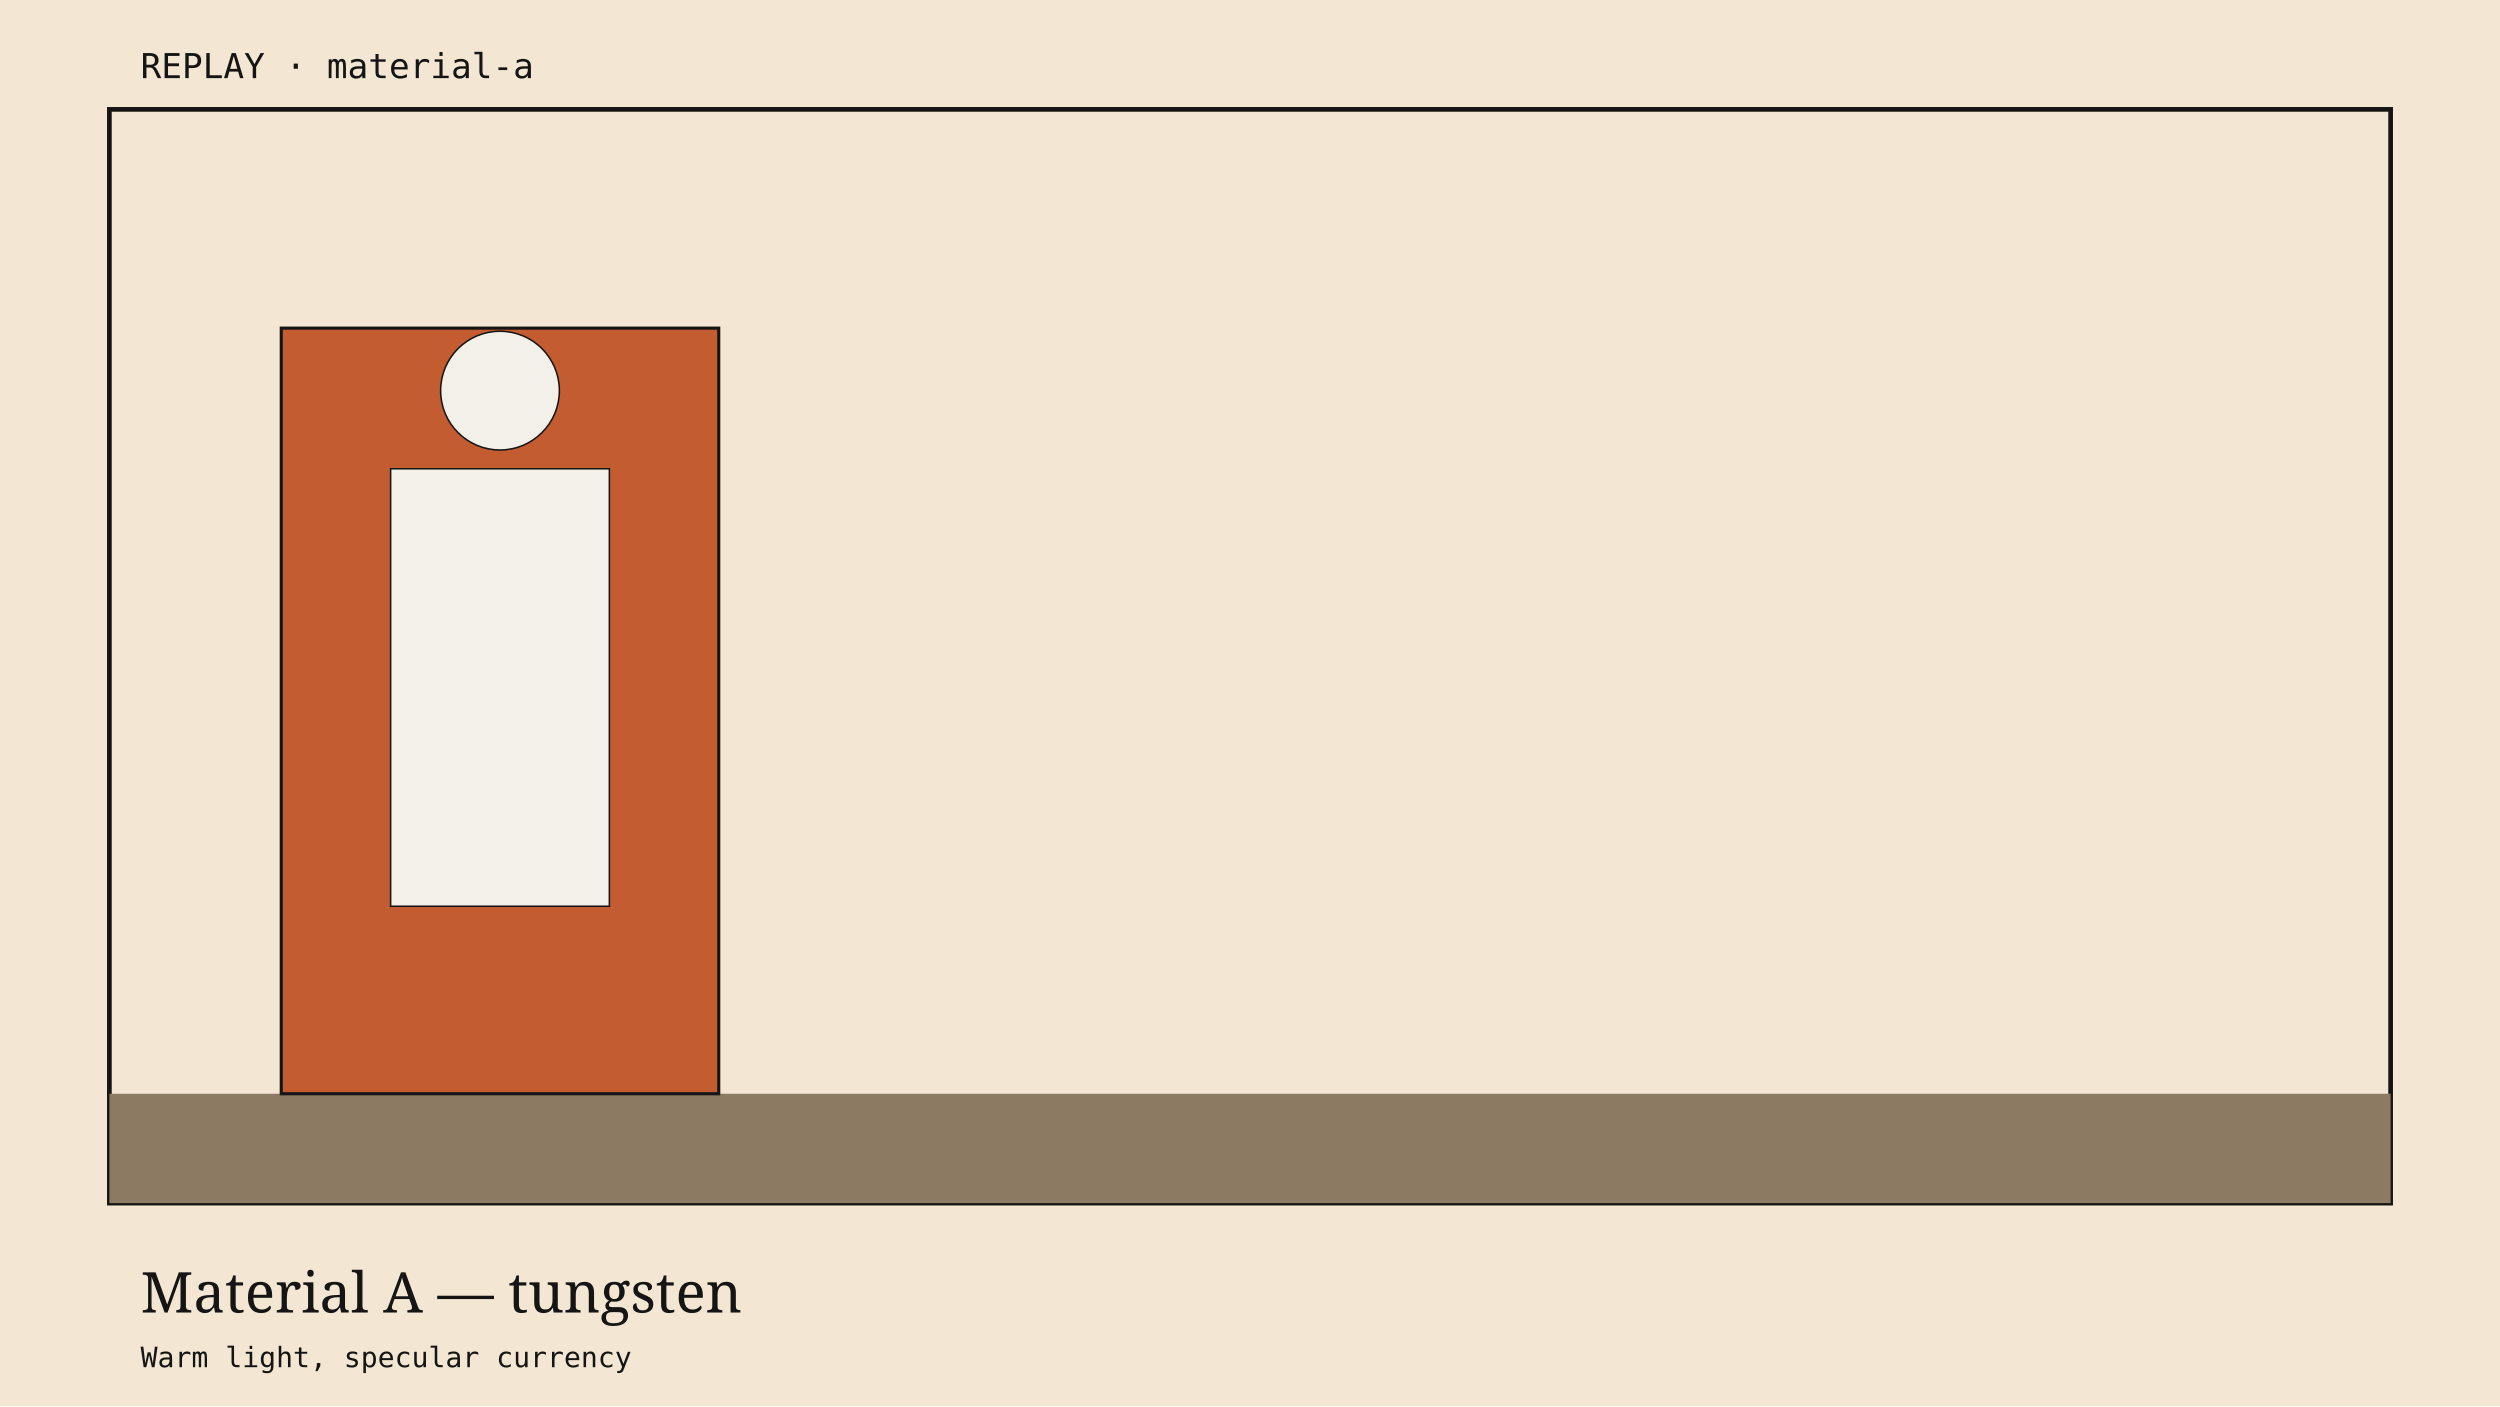
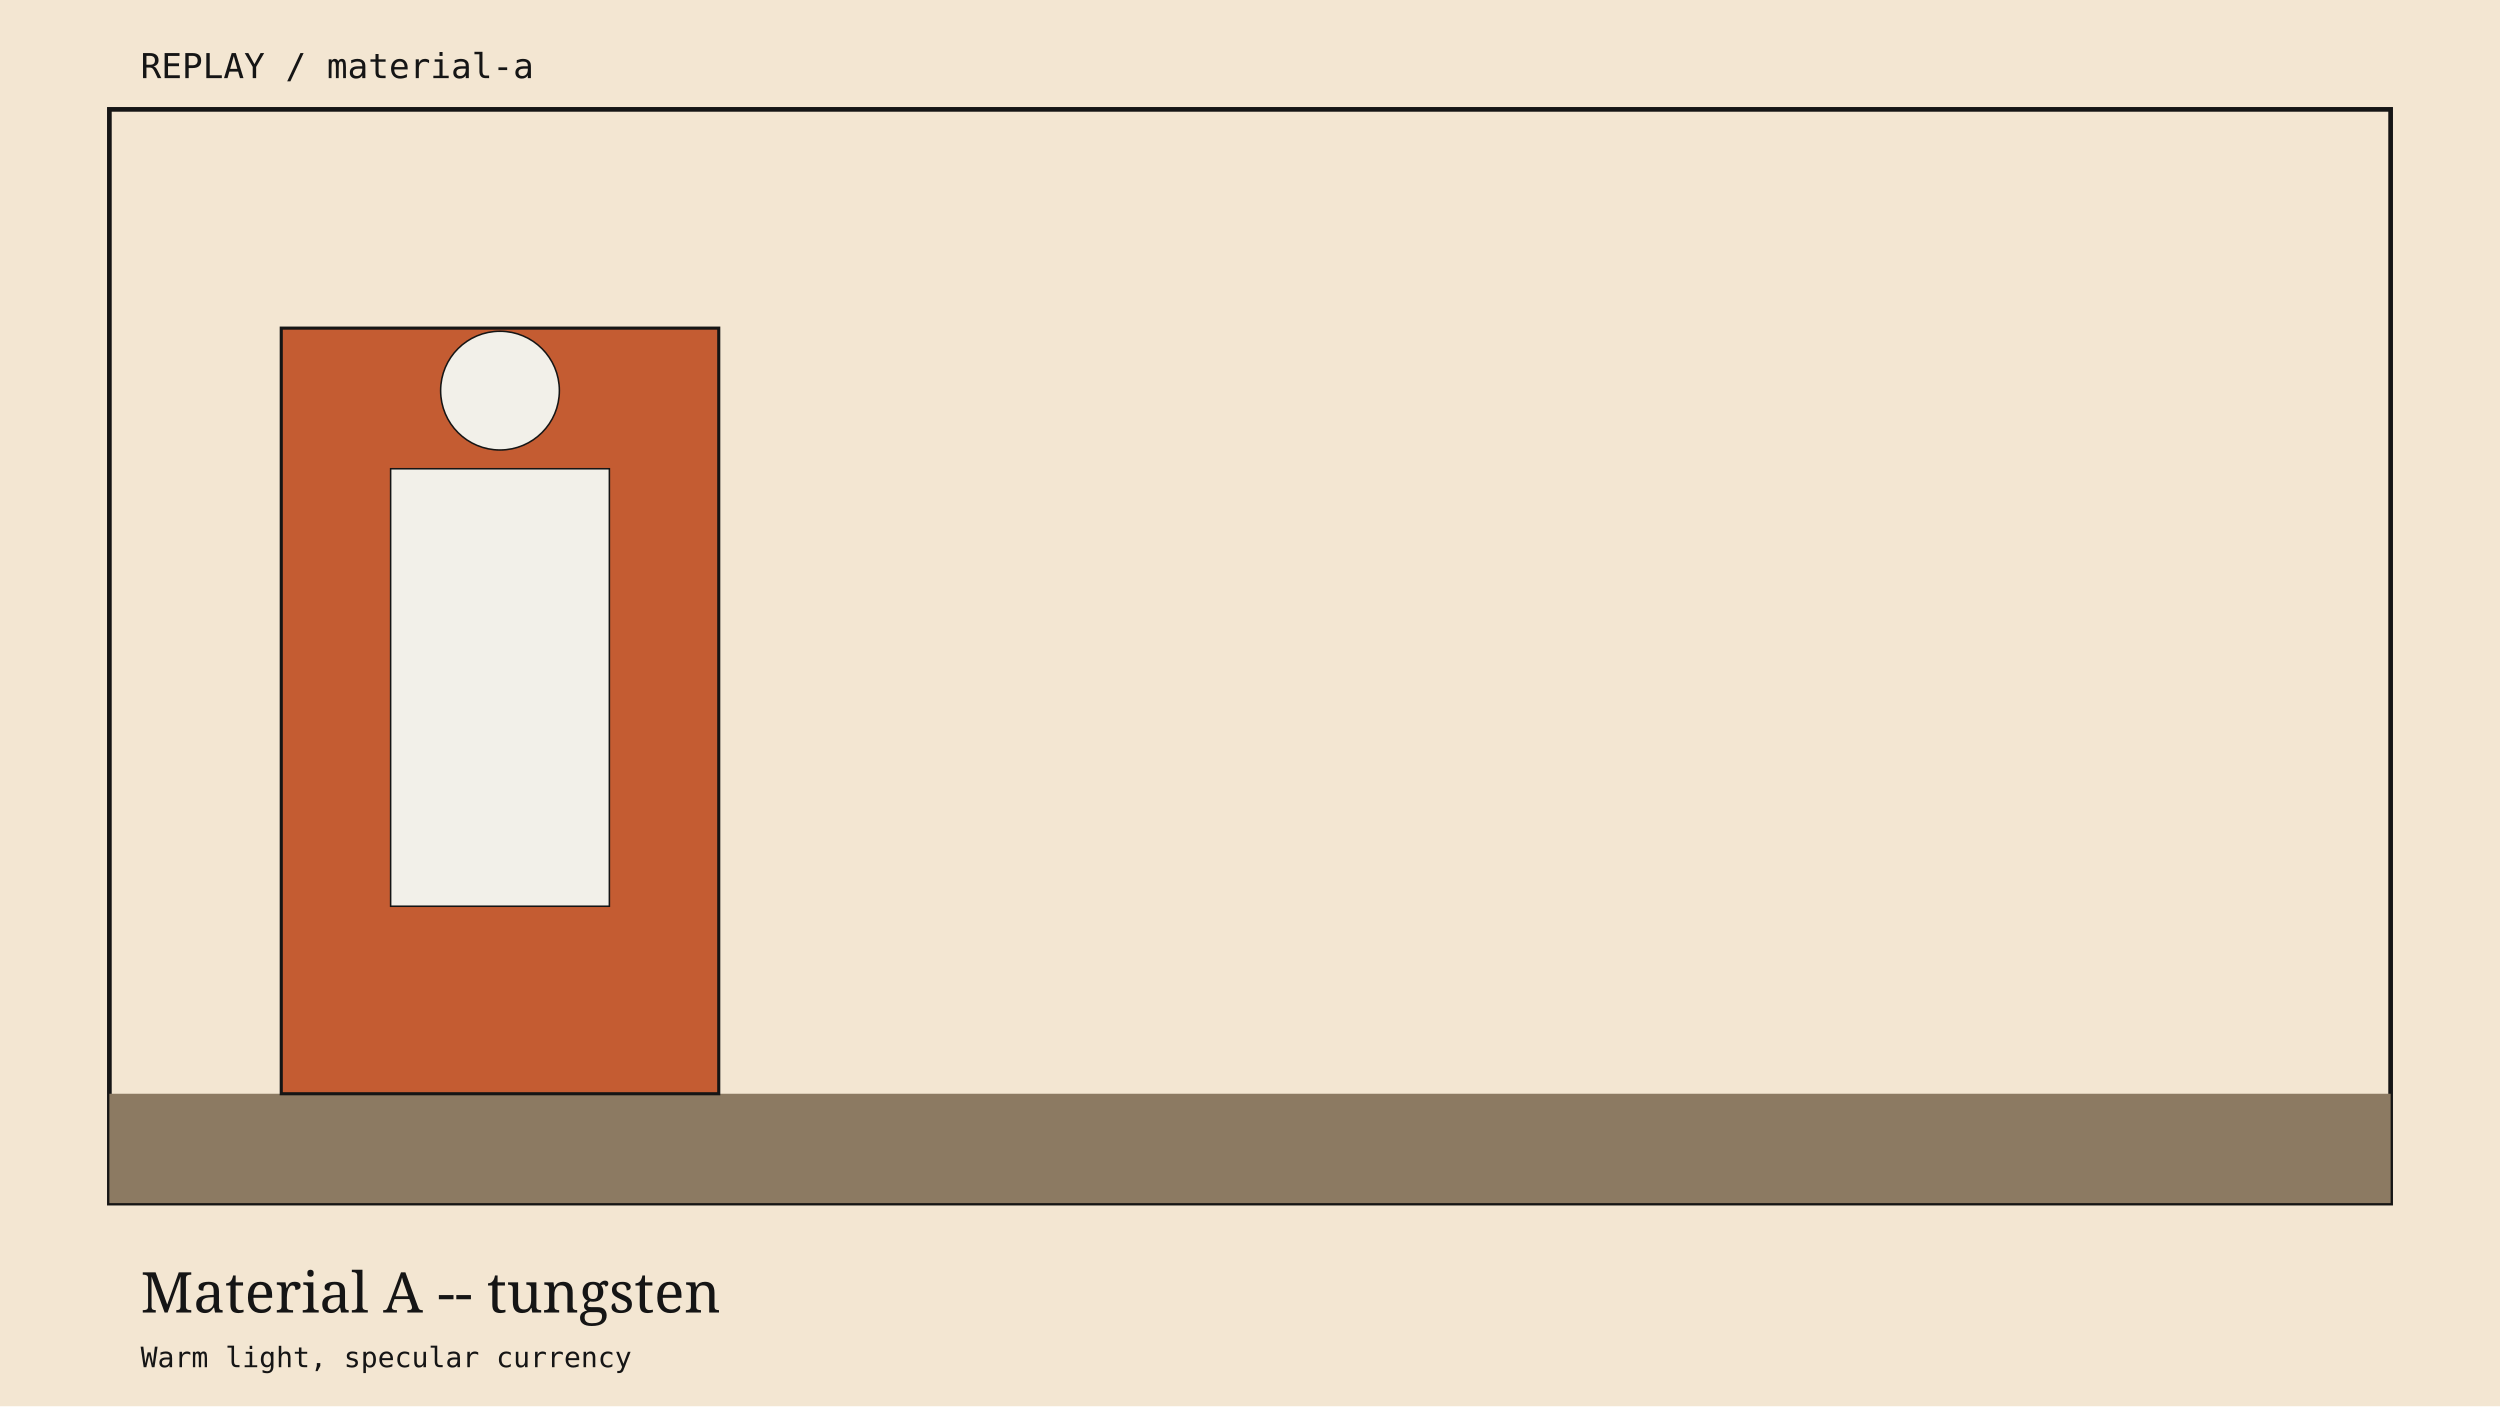
<svg xmlns="http://www.w3.org/2000/svg" viewBox="0 0 1600 900" role="img">
  <rect width="1600" height="900" fill="#F3E6D2" />
  <rect x="70" y="70" width="1460" height="700" fill="#F3E6D2" stroke="#151515" stroke-width="3" />
  <rect x="70" y="700" width="1460" height="70" fill="#8C7A62" />
  <rect x="180" y="210" width="280" height="490" fill="#C45C32" stroke="#151515" stroke-width="2" />
  <circle cx="320" cy="250" r="38" fill="#F2F0E9" stroke="#151515" />
  <rect x="250" y="300" width="140" height="280" fill="#F2F0E9" stroke="#151515" />
-   <text x="90" y="50" font-family="ui-monospace,monospace" font-size="22" fill="#151515">REPLAY · material-a</text>
-   <text x="90" y="840" font-family="Georgia,serif" font-size="36" fill="#151515">Material A — tungsten</text>
+   <text x="90" y="50" font-family="ui-monospace,monospace" font-size="22" fill="#151515">REPLAY / material-a</text>
+   <text x="90" y="840" font-family="Georgia,serif" font-size="36" fill="#151515">Material A -- tungsten</text>
  <text x="90" y="875" font-family="ui-monospace,monospace" font-size="18" fill="#151515">Warm light, specular currency</text>
</svg>
